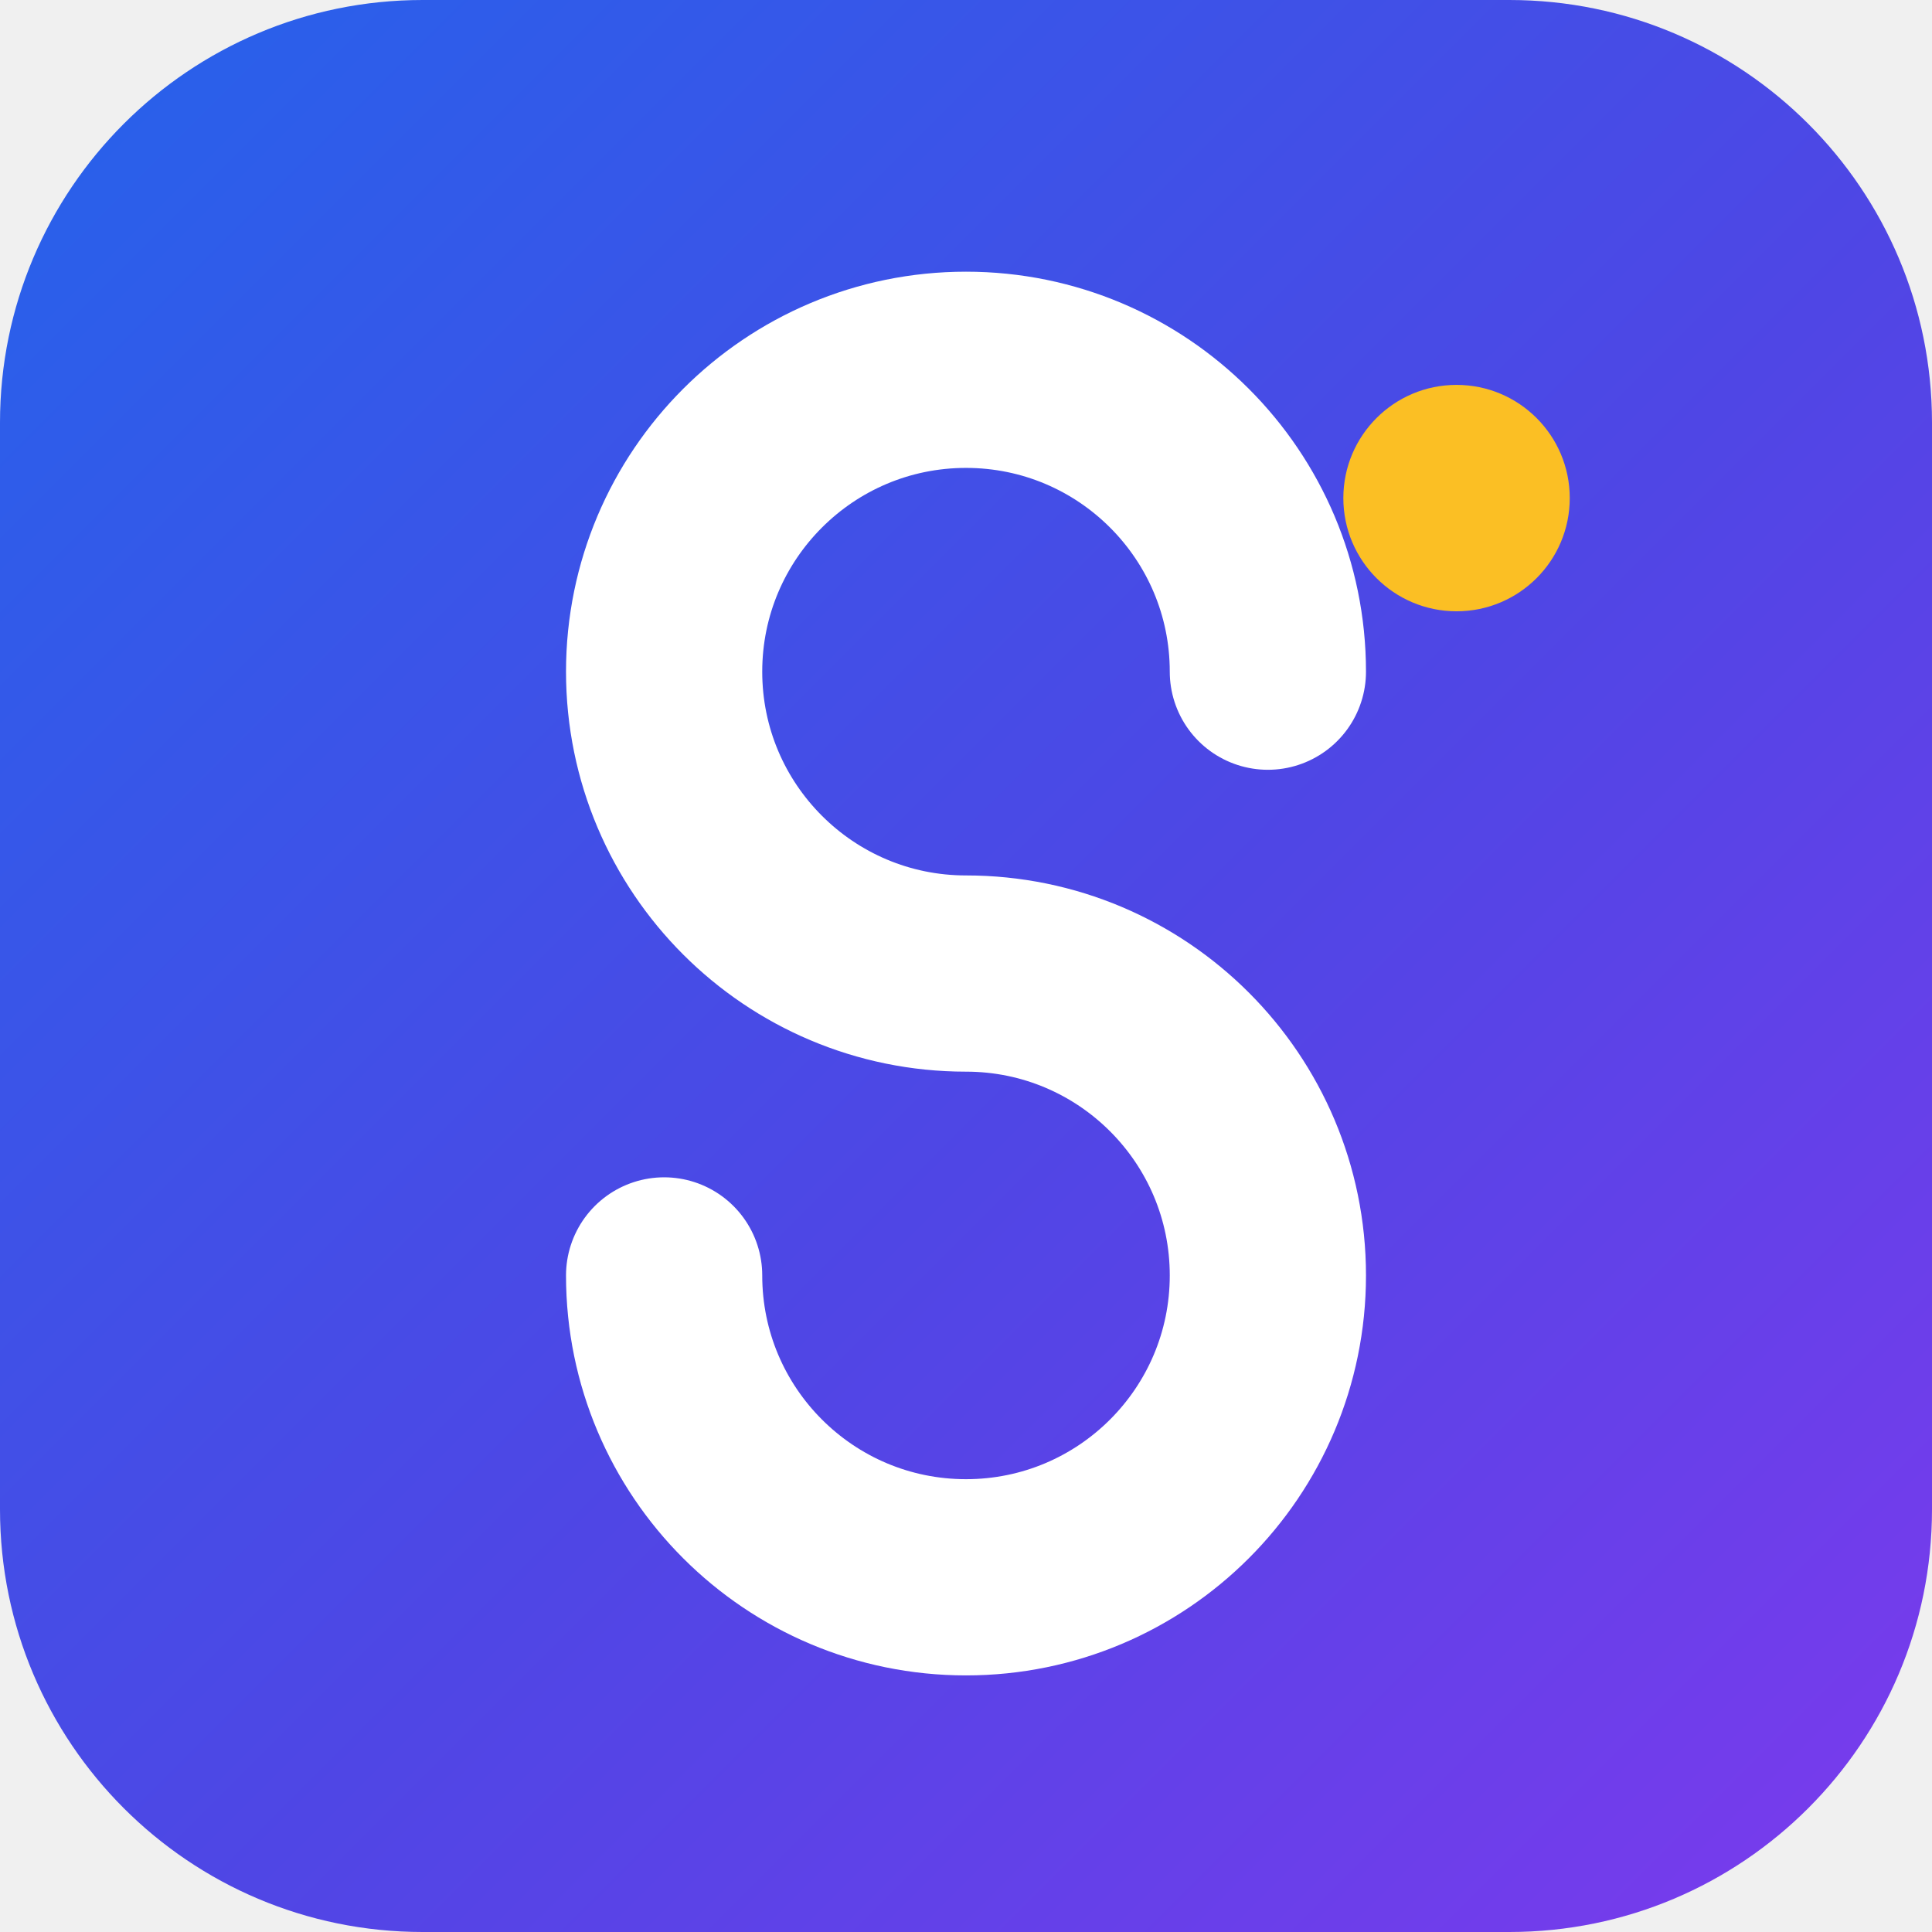
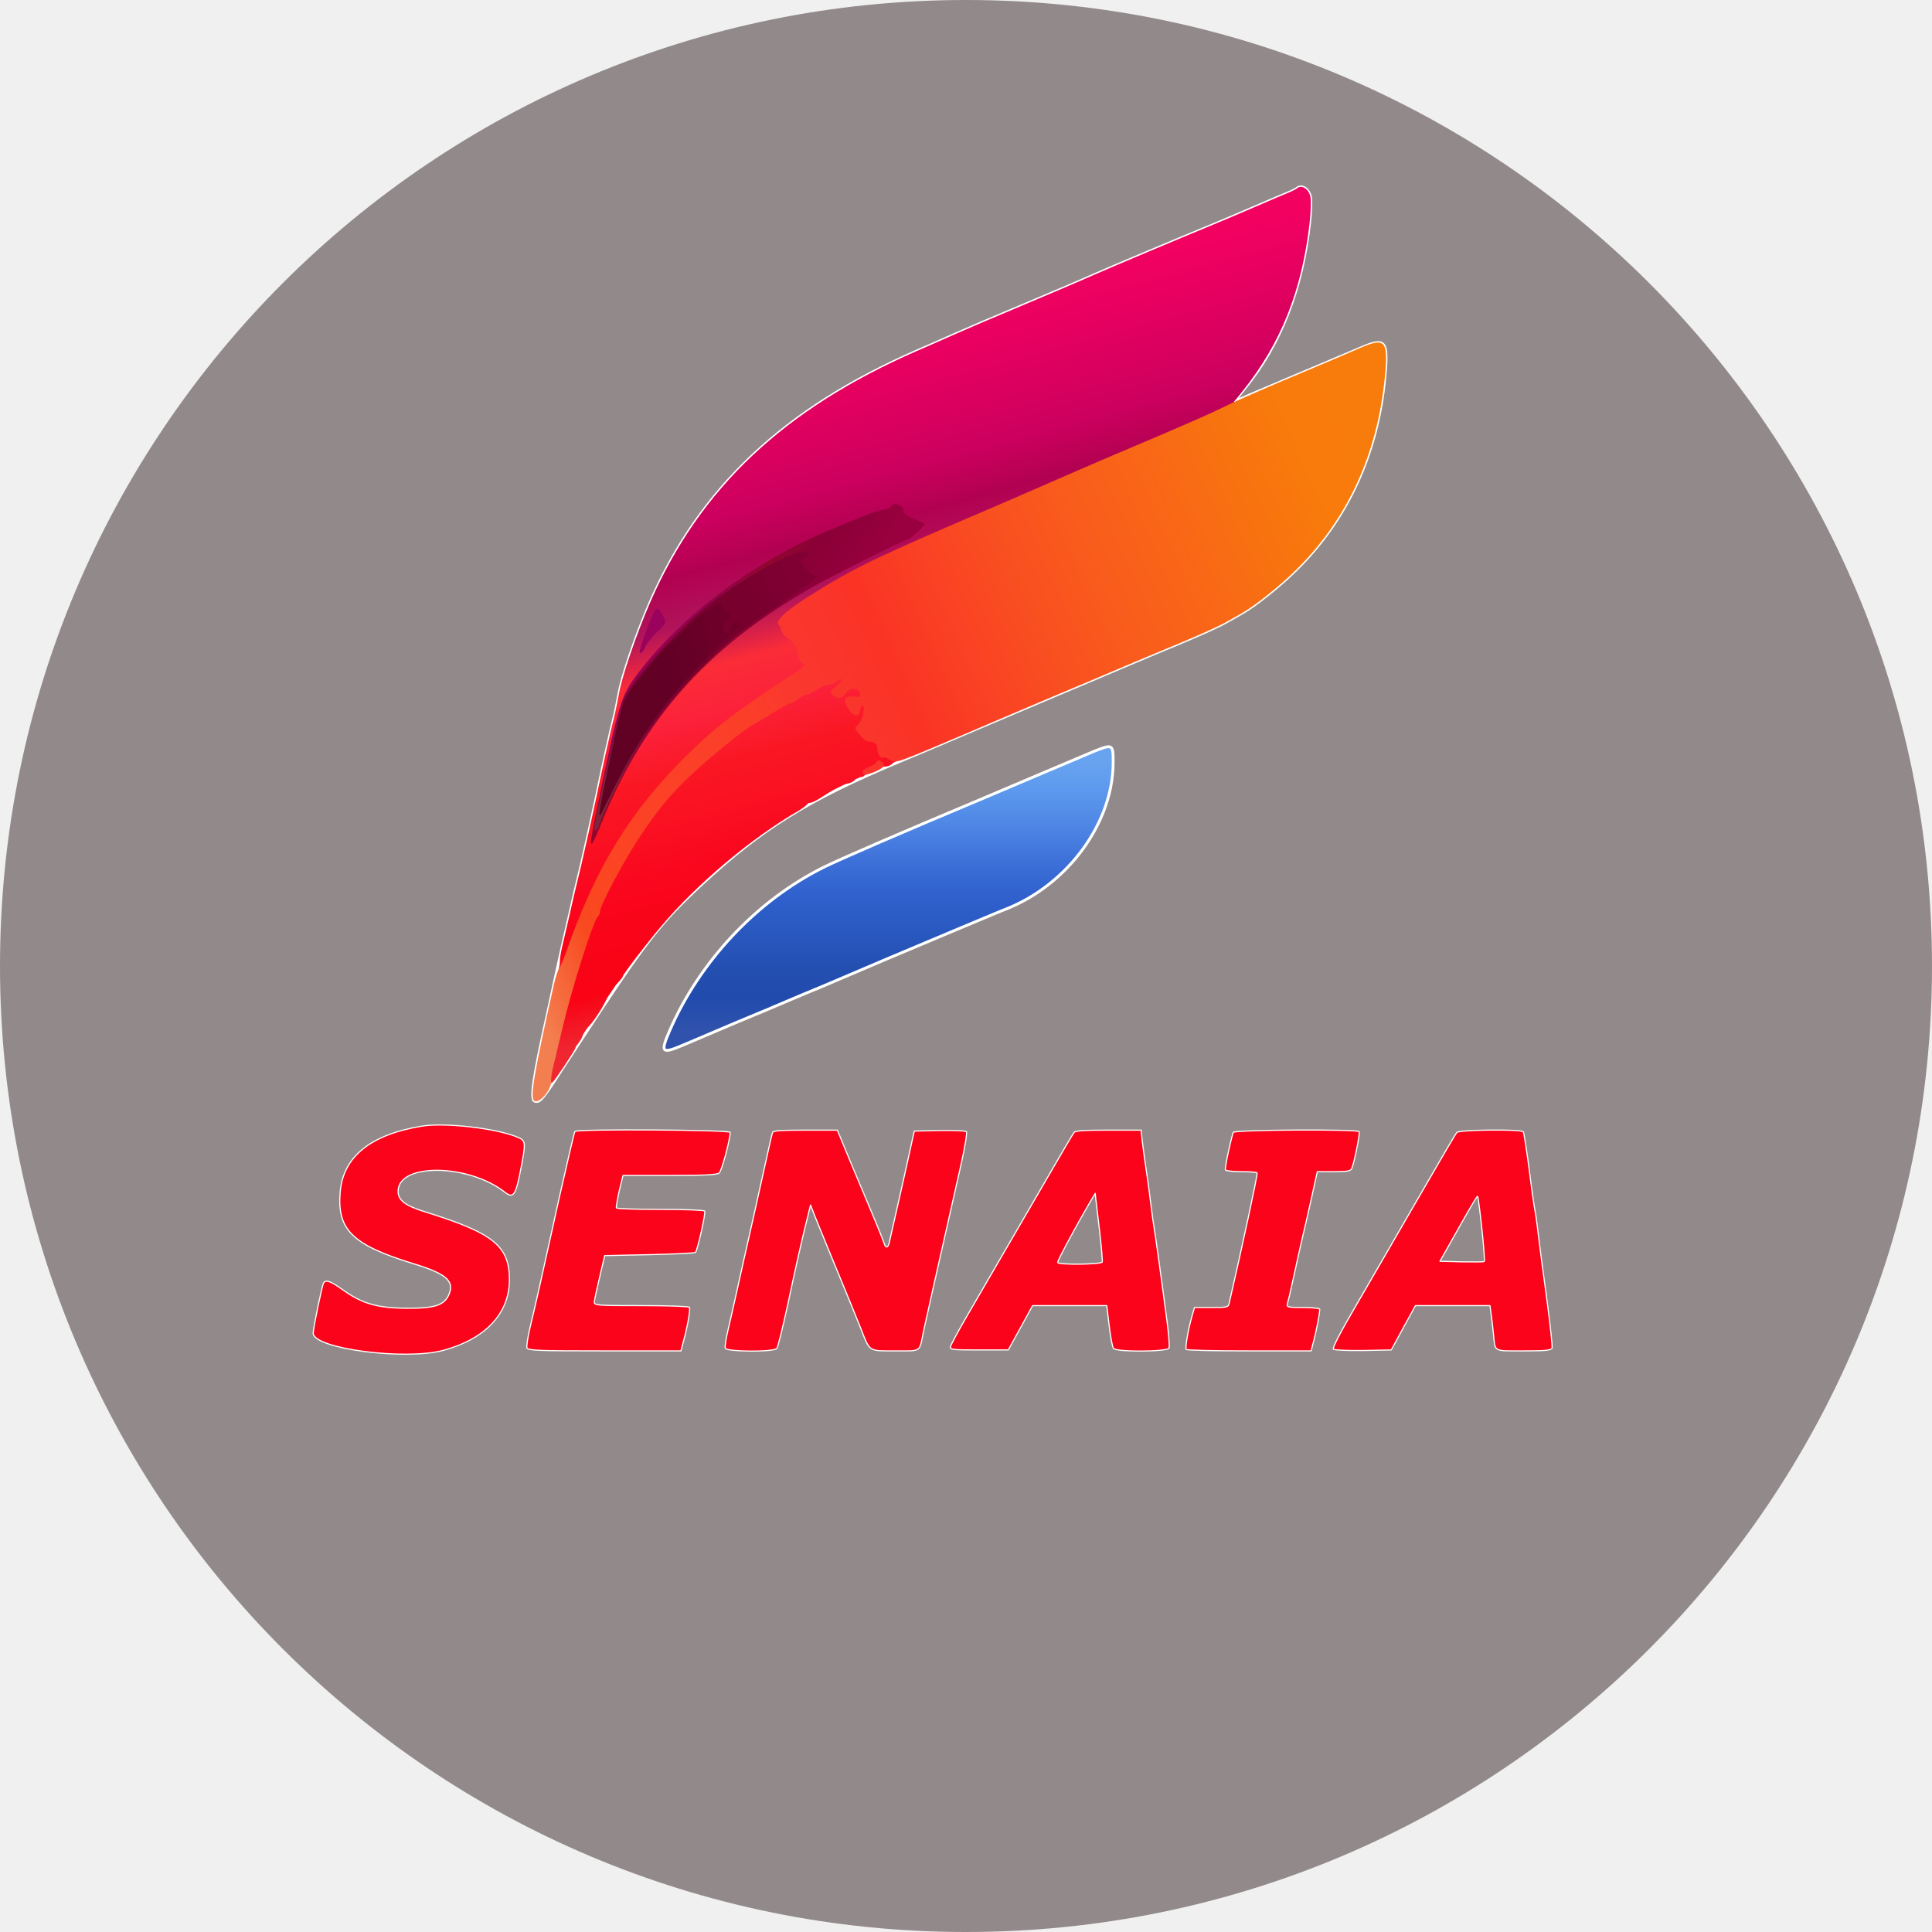
- <svg xmlns="http://www.w3.org/2000/svg" viewBox="0 0 512 512" width="512" height="512" role="img" aria-label="SENAIA-IA">
+ <svg xmlns="http://www.w3.org/2000/svg" viewBox="0 0 1024 1024" width="1024" height="1024" role="img" aria-label="SENAIA-IA">
  <defs>
-     <linearGradient id="senaia-bg" x1="0" y1="0" x2="1" y2="1">
-       <stop offset="0" stop-color="#2563eb" />
-       <stop offset="0.55" stop-color="#4f46e5" />
-       <stop offset="1" stop-color="#7c3aed" />
+     <linearGradient id="sn-sweep" gradientUnits="userSpaceOnUse" x1="4397.2" y1="8574.7" x2="5313.8" y2="5154.1">
+       <stop offset="0.036" stop-color="#f20161" />
+       <stop offset="0.107" stop-color="#e70060" />
+       <stop offset="0.179" stop-color="#da005f" />
+       <stop offset="0.25" stop-color="#cc005f" />
+       <stop offset="0.321" stop-color="#b20151" />
+       <stop offset="0.393" stop-color="#b1145b" />
+       <stop offset="0.464" stop-color="#fb2c38" />
+       <stop offset="0.536" stop-color="#fb213a" />
+       <stop offset="0.607" stop-color="#fa1723" />
+       <stop offset="0.679" stop-color="#fa1022" />
+       <stop offset="0.75" stop-color="#fa061e" />
+       <stop offset="0.821" stop-color="#f90418" />
+       <stop offset="0.893" stop-color="#f90315" />
+       <stop offset="0.964" stop-color="#ef2731" />
+     </linearGradient>
+     <linearGradient id="sn-shade0" gradientUnits="userSpaceOnUse" x1="3531.5" y1="7165.3" x2="4352.4" y2="6632.2">
+       <stop offset="0.083" stop-color="#9b025e" />
+       <stop offset="0.25" stop-color="#91024c" />
+       <stop offset="0.417" stop-color="#91062f" />
+       <stop offset="0.583" stop-color="#8a0037" />
+       <stop offset="0.75" stop-color="#92003b" />
+       <stop offset="0.917" stop-color="#9a003f" />
+     </linearGradient>
+     <linearGradient id="sn-shade1" gradientUnits="userSpaceOnUse" x1="2881.8" y1="6356.3" x2="4452.5" y2="7156.6">
+       <stop offset="0.1" stop-color="#7b293a" />
+       <stop offset="0.3" stop-color="#790231" />
+       <stop offset="0.5" stop-color="#79012c" />
+       <stop offset="0.7" stop-color="#77002d" />
+       <stop offset="0.9" stop-color="#800033" />
+     </linearGradient>
+     <linearGradient id="sn-shade2" gradientUnits="userSpaceOnUse" x1="3058.5" y1="6530.9" x2="3994.5" y2="6679.2">
+       <stop offset="0.125" stop-color="#610123" />
+       <stop offset="0.375" stop-color="#610123" />
+       <stop offset="0.625" stop-color="#650026" />
+       <stop offset="0.875" stop-color="#6e002a" />
+     </linearGradient>
+     <linearGradient id="sn-flame" gradientUnits="userSpaceOnUse" x1="2278.1" y1="5659.5" x2="7507.9" y2="7988">
+       <stop offset="0.036" stop-color="#f37f50" />
+       <stop offset="0.107" stop-color="#f9491f" />
+       <stop offset="0.179" stop-color="#fc4324" />
+       <stop offset="0.25" stop-color="#fc4028" />
+       <stop offset="0.321" stop-color="#fb3e28" />
+       <stop offset="0.393" stop-color="#fa362f" />
+       <stop offset="0.464" stop-color="#fa3325" />
+       <stop offset="0.536" stop-color="#fa4224" />
+       <stop offset="0.607" stop-color="#f95020" />
+       <stop offset="0.679" stop-color="#f95c1c" />
+       <stop offset="0.75" stop-color="#f96617" />
+       <stop offset="0.821" stop-color="#f87110" />
+       <stop offset="0.893" stop-color="#f87b0b" />
+       <stop offset="0.964" stop-color="#f77c0b" />
+     </linearGradient>
+     <linearGradient id="sn-blade" gradientUnits="userSpaceOnUse" x1="4772" y1="6290" x2="4772" y2="4680">
+       <stop offset="0.056" stop-color="#68a3f0" />
+       <stop offset="0.167" stop-color="#5a96ec" />
+       <stop offset="0.278" stop-color="#4d84e3" />
+       <stop offset="0.389" stop-color="#3c6fd8" />
+       <stop offset="0.5" stop-color="#2f60cc" />
+       <stop offset="0.611" stop-color="#2959c0" />
+       <stop offset="0.722" stop-color="#2450b2" />
+       <stop offset="0.833" stop-color="#214bad" />
+       <stop offset="0.944" stop-color="#3052ac" />
    </linearGradient>
  </defs>
-   <rect width="512" height="512" rx="112" fill="url(#senaia-bg)" />
-   <path d="M 336 178 A 80 80 0 1 0 256 258 A 80 80 0 1 1 176 338" fill="none" stroke="#ffffff" stroke-width="52" stroke-linecap="round" stroke-linejoin="round" />
-   <circle cx="386" cy="132" r="30" fill="#fbbf24" />
+   <circle cx="512" cy="512" r="512" fill="#928a8a" />
+   <g transform="translate(0,1024) scale(0.1,-0.1)" stroke="#ffffff" stroke-width="15" stroke-linejoin="round">
+     <path d="M6875 9242 c-6 -5 -28 -16 -50 -25 -22 -9 -98 -41 -169 -72 -72 -31 -189 -81 -260 -110 -122 -50 -524 -219 -591 -249 -62 -28 -295 -127 -445 -190 -85 -35 -218 -92 -295 -126 -77 -34 -169 -75 -205 -90 -705 -308 -1150 -727 -1415 -1335 -70 -161 -149 -391 -164 -480 -7 -38 -17 -86 -21 -105 -20 -78 -62 -265 -99 -445 -22 -104 -58 -264 -79 -355 -22 -91 -50 -208 -61 -260 -12 -52 -28 -122 -36 -155 -7 -33 -26 -114 -40 -180 -14 -66 -32 -149 -40 -185 -78 -349 -96 -466 -71 -476 23 -9 39 8 100 100 29 45 92 142 141 216 339 519 420 625 639 828 322 300 570 454 1059 658 98 41 271 114 385 163 114 48 306 130 427 181 121 51 281 118 355 150 74 32 214 90 310 130 96 40 204 88 240 108 36 20 77 43 92 52 68 38 200 143 288 230 271 267 431 613 470 1020 18 192 4 211 -118 160 -42 -18 -102 -43 -132 -56 -212 -89 -535 -226 -543 -231 -5 -3 17 28 50 68 191 236 304 525 344 876 6 56 9 117 5 137 -8 44 -46 69 -71 48z" fill="url(#sn-sweep)" />
+     <path d="M6875 9242 c-6 -5 -28 -16 -50 -25 -22 -9 -98 -41 -169 -72 -72 -31 -189 -81 -260 -110 -122 -50 -524 -219 -591 -249 -62 -28 -295 -127 -445 -190 -85 -35 -218 -92 -295 -126 -77 -34 -169 -75 -205 -90 -705 -308 -1150 -727 -1415 -1335 -70 -161 -149 -391 -164 -480 -7 -38 -17 -86 -21 -105 -20 -78 -62 -265 -99 -445 -22 -104 -58 -264 -79 -355 -22 -91 -50 -208 -61 -260 -12 -52 -28 -122 -36 -155 -21 -84 -23 -130 -7 -130 9 0 33 51 62 130 224 613 513 975 1074 1344 11 8 51 34 87 57 36 24 71 50 78 58 14 17 7 36 -13 36 -8 0 -13 11 -13 25 0 28 -46 103 -68 111 -8 3 -21 20 -30 36 -20 41 -9 55 106 131 219 143 356 211 824 412 99 42 230 98 290 125 296 129 456 198 555 240 601 254 569 237 657 348 203 254 313 532 354 889 6 56 9 117 5 137 -8 44 -46 69 -71 48z M4430 6645 c-7 -8 -25 -15 -39 -15 -15 0 -42 -11 -61 -25 -19 -14 -41 -25 -50 -25 -9 0 -31 -11 -50 -25 -19 -14 -39 -25 -45 -25 -7 0 -51 -25 -100 -55 -48 -30 -89 -55 -91 -55 -8 0 -121 -83 -192 -142 -174 -143 -327 -314 -444 -493 -80 -123 -198 -348 -198 -378 0 -7 -5 -18 -10 -23 -28 -28 -138 -378 -194 -614 -20 -85 -42 -176 -48 -203 -12 -48 -3 -77 21 -63 11 7 121 173 121 182 0 3 9 17 20 31 11 14 20 34 20 43 0 10 10 25 23 33 26 17 107 145 107 169 0 8 18 33 40 54 22 22 40 42 40 47 0 10 117 164 204 267 189 225 482 471 729 613 26 16 47 32 47 38 0 6 4 7 10 4 5 -3 34 9 62 28 100 64 113 71 136 73 30 4 54 24 48 40 -4 11 -1 11 14 2 16 -11 23 -9 40 10 11 12 27 22 35 22 8 0 18 8 24 17 8 14 12 15 25 4 16 -14 66 7 66 28 0 13 -49 43 -60 36 -5 -3 -10 11 -12 32 -3 34 -7 39 -39 48 -49 13 -86 46 -65 57 21 12 40 101 27 127 -6 11 -11 31 -11 44 0 55 -58 73 -101 31 -19 -18 -34 -24 -46 -20 -15 6 -12 12 21 40 24 20 36 37 32 44 -10 17 -41 15 -56 -3z" fill="url(#sn-sweep)" stroke="none" />
+     <path d="M4724 7556 c-3 -7 -24 -16 -47 -19 -37 -6 -109 -34 -312 -121 -388 -166 -755 -443 -982 -742 -93 -122 -102 -152 -223 -742 -42 -200 -36 -213 25 -62 224 558 566 942 1115 1255 101 58 495 255 509 255 12 0 91 71 91 81 0 4 -25 17 -55 30 -38 15 -55 28 -55 40 0 31 -56 52 -66 25z M3453 6967 c-25 -58 -63 -166 -63 -179 0 -20 19 -5 31 25 7 17 35 53 63 79 50 48 50 48 30 84 -27 52 -36 51 -61 -9z" fill="url(#sn-shade0)" stroke="none" />
+     <path d="M4235 7310 c-73 -12 -271 -123 -435 -243 -202 -150 -473 -450 -505 -562 -24 -82 -145 -630 -145 -656 0 -20 18 -7 25 18 10 43 128 283 188 384 83 141 193 284 314 409 166 173 240 233 572 460 77 52 94 70 70 70 -15 0 -79 62 -79 77 0 7 6 13 14 13 16 0 40 27 29 32 -4 2 -26 1 -48 -2z" fill="url(#sn-shade1)" stroke="none" />
+     <path d="M3783 7027 c-15 -13 -45 -33 -65 -46 -21 -12 -52 -39 -70 -60 -18 -20 -57 -57 -86 -81 -45 -37 -143 -154 -230 -274 -30 -41 -42 -83 -107 -386 -47 -221 -56 -277 -42 -259 2 2 33 65 70 139 103 211 224 398 346 534 75 84 158 171 220 230 36 33 76 71 89 84 16 15 21 27 15 33 -16 16 -44 -2 -50 -32 -7 -36 -30 -38 -39 -2 -5 18 -2 30 8 37 27 20 33 56 9 56 -14 0 -21 6 -21 19 0 31 -16 33 -47 8z" fill="url(#sn-shade2)" stroke="none" />
+     <path d="M7205 8394 c-107 -46 -131 -57 -410 -174 -132 -56 -275 -119 -317 -141 -64 -32 -207 -95 -548 -239 -100 -42 -290 -125 -552 -239 -62 -27 -194 -84 -293 -126 -472 -203 -605 -270 -831 -417 -104 -69 -145 -111 -125 -131 6 -6 11 -18 11 -27 0 -9 13 -26 30 -38 39 -29 63 -66 63 -97 0 -14 8 -32 19 -39 18 -13 15 -17 -49 -58 -297 -194 -415 -284 -568 -436 -295 -293 -477 -589 -630 -1027 -16 -44 -34 -87 -40 -95 -7 -8 -20 -48 -29 -87 -109 -487 -129 -609 -102 -619 30 -12 93 68 87 109 -1 10 4 46 13 80 8 34 29 123 47 197 52 220 163 568 189 594 5 5 10 16 10 23 0 32 119 258 208 393 116 176 204 276 372 419 110 94 223 181 234 181 2 0 43 25 91 55 49 30 93 55 100 55 6 0 26 11 45 25 19 14 41 25 50 25 9 0 31 11 50 25 19 14 46 25 61 25 14 0 32 7 39 15 7 8 19 15 28 15 9 0 0 -14 -24 -35 -38 -34 -38 -35 -20 -50 29 -22 51 -18 70 11 22 32 69 31 74 -2 3 -18 -1 -20 -28 -16 -62 9 -70 -28 -17 -85 23 -25 47 -16 47 18 0 11 5 19 10 19 21 0 0 -86 -26 -105 -16 -11 -15 -15 12 -49 16 -20 37 -36 46 -36 33 0 48 -12 48 -40 0 -27 21 -56 33 -44 3 3 16 -1 29 -10 36 -24 22 -28 408 136 135 58 344 147 465 198 121 51 281 118 355 150 74 32 214 90 310 130 96 40 204 88 240 108 36 20 77 43 92 52 68 38 200 143 288 230 271 267 430 612 470 1021 19 195 3 213 -135 153z M4644 6199 c-3 -6 -22 -17 -40 -25 -34 -14 -42 -28 -24 -39 10 -6 75 18 97 37 10 8 10 14 2 24 -14 17 -25 18 -35 3z" fill="url(#sn-flame)" stroke="none" />
+     <path d="M5799 6258 c-41 -17 -166 -70 -279 -118 -113 -48 -259 -110 -325 -138 -418 -175 -752 -320 -830 -359 -355 -177 -657 -498 -818 -871 -47 -110 -39 -119 69 -73 38 16 119 50 179 76 61 26 146 62 190 80 44 18 130 54 190 80 61 26 135 57 165 69 30 13 87 37 125 53 39 17 140 60 225 96 85 36 259 109 385 162 127 53 243 102 260 108 326 130 565 457 565 777 0 96 -3 97 -101 58z" fill="url(#sn-blade)" />
+     <path d="M2235 4271 c-272 -45 -416 -162 -432 -349 -17 -201 65 -281 392 -381 170 -52 214 -91 185 -161 -24 -58 -75 -75 -225 -74 -155 1 -236 24 -340 99 -63 45 -88 54 -100 35 -8 -13 -55 -240 -55 -266 0 -82 487 -146 690 -91 223 60 350 196 350 374 0 179 -84 247 -444 359 -108 33 -146 62 -146 110 0 151 372 147 566 -5 44 -35 57 -17 82 111 31 158 30 162 -18 182 -117 47 -384 77 -505 57z M3047 4243 c-2 -5 -9 -30 -15 -58 -7 -27 -23 -97 -36 -155 -14 -58 -46 -199 -71 -315 -50 -227 -84 -380 -117 -517 -11 -48 -18 -94 -15 -102 6 -14 52 -16 411 -16 l405 0 14 53 c22 80 37 169 31 178 -3 5 -117 9 -255 9 -231 0 -249 1 -249 18 0 9 13 69 28 132 l27 115 237 5 c130 3 240 8 244 12 11 11 55 208 49 219 -4 5 -104 9 -235 9 -126 0 -231 3 -233 8 -2 4 5 44 15 90 l20 82 247 0 c183 0 251 3 263 13 13 10 58 177 58 215 0 14 -815 19 -823 5z M4095 4238 c-3 -7 -11 -42 -19 -78 -8 -36 -44 -198 -80 -360 -37 -162 -78 -347 -92 -410 -14 -63 -34 -152 -45 -198 -11 -46 -18 -90 -15 -98 7 -19 258 -21 273 -1 6 6 31 109 57 227 48 225 76 349 105 464 l17 69 21 -54 c12 -30 45 -110 73 -179 119 -289 144 -349 172 -420 50 -127 39 -120 183 -120 141 0 127 -10 150 105 11 52 72 323 200 889 20 91 32 163 27 168 -5 5 -69 7 -142 6 l-134 -3 -7 -30 c-18 -86 -121 -543 -126 -562 -6 -27 -19 -30 -26 -5 -3 9 -29 76 -59 147 -30 72 -85 203 -123 293 l-67 162 -170 0 c-126 0 -170 -3 -173 -12z M5693 4238 c-6 -7 -61 -101 -123 -208 -134 -231 -324 -557 -443 -762 -47 -81 -87 -155 -89 -165 -3 -17 8 -18 152 -18 l154 0 65 118 64 117 197 0 196 0 13 -107 c7 -59 17 -113 23 -120 16 -20 287 -18 294 2 3 8 -1 69 -10 137 -23 178 -66 490 -71 513 -2 11 -9 61 -15 110 -6 50 -17 133 -25 185 -8 52 -17 121 -21 153 l-6 57 -173 0 c-126 0 -175 -3 -182 -12z m136 -530 c9 -80 15 -151 13 -157 -4 -13 -228 -16 -236 -3 -4 6 93 186 172 322 l27 45 3 -30 c2 -16 11 -96 21 -177z M6536 4238 c-21 -73 -45 -192 -41 -199 4 -5 42 -9 85 -9 43 0 81 -3 83 -7 4 -6 -79 -390 -148 -690 -5 -22 -10 -23 -94 -23 l-90 0 -15 -52 c-19 -69 -35 -161 -29 -170 2 -5 152 -8 333 -8 l329 0 10 38 c20 74 39 177 35 184 -3 4 -43 8 -90 8 -76 0 -85 2 -81 18 3 9 13 51 22 92 28 128 53 241 79 350 13 58 32 140 41 183 l17 77 88 0 c74 0 89 3 95 18 13 29 44 186 39 194 -9 14 -664 10 -668 -4z M7722 4238 c-11 -14 -46 -73 -257 -438 -78 -135 -201 -348 -274 -473 -85 -145 -130 -232 -124 -238 5 -5 73 -8 158 -7 l149 3 64 118 64 117 198 0 197 0 8 -57 c4 -32 9 -76 11 -98 10 -92 -4 -85 160 -85 117 0 146 3 150 15 3 8 -9 119 -26 247 -18 128 -38 285 -46 348 -7 63 -16 125 -19 138 -3 12 -17 109 -30 214 -14 105 -28 194 -31 199 -9 15 -340 11 -352 -3z m132 -509 c10 -93 16 -172 13 -175 -2 -3 -56 -3 -120 -2 l-115 3 97 172 c53 95 99 173 102 173 3 0 13 -77 23 -171z" fill="#fb031a" stroke-width="6" />
+   </g>
</svg>
